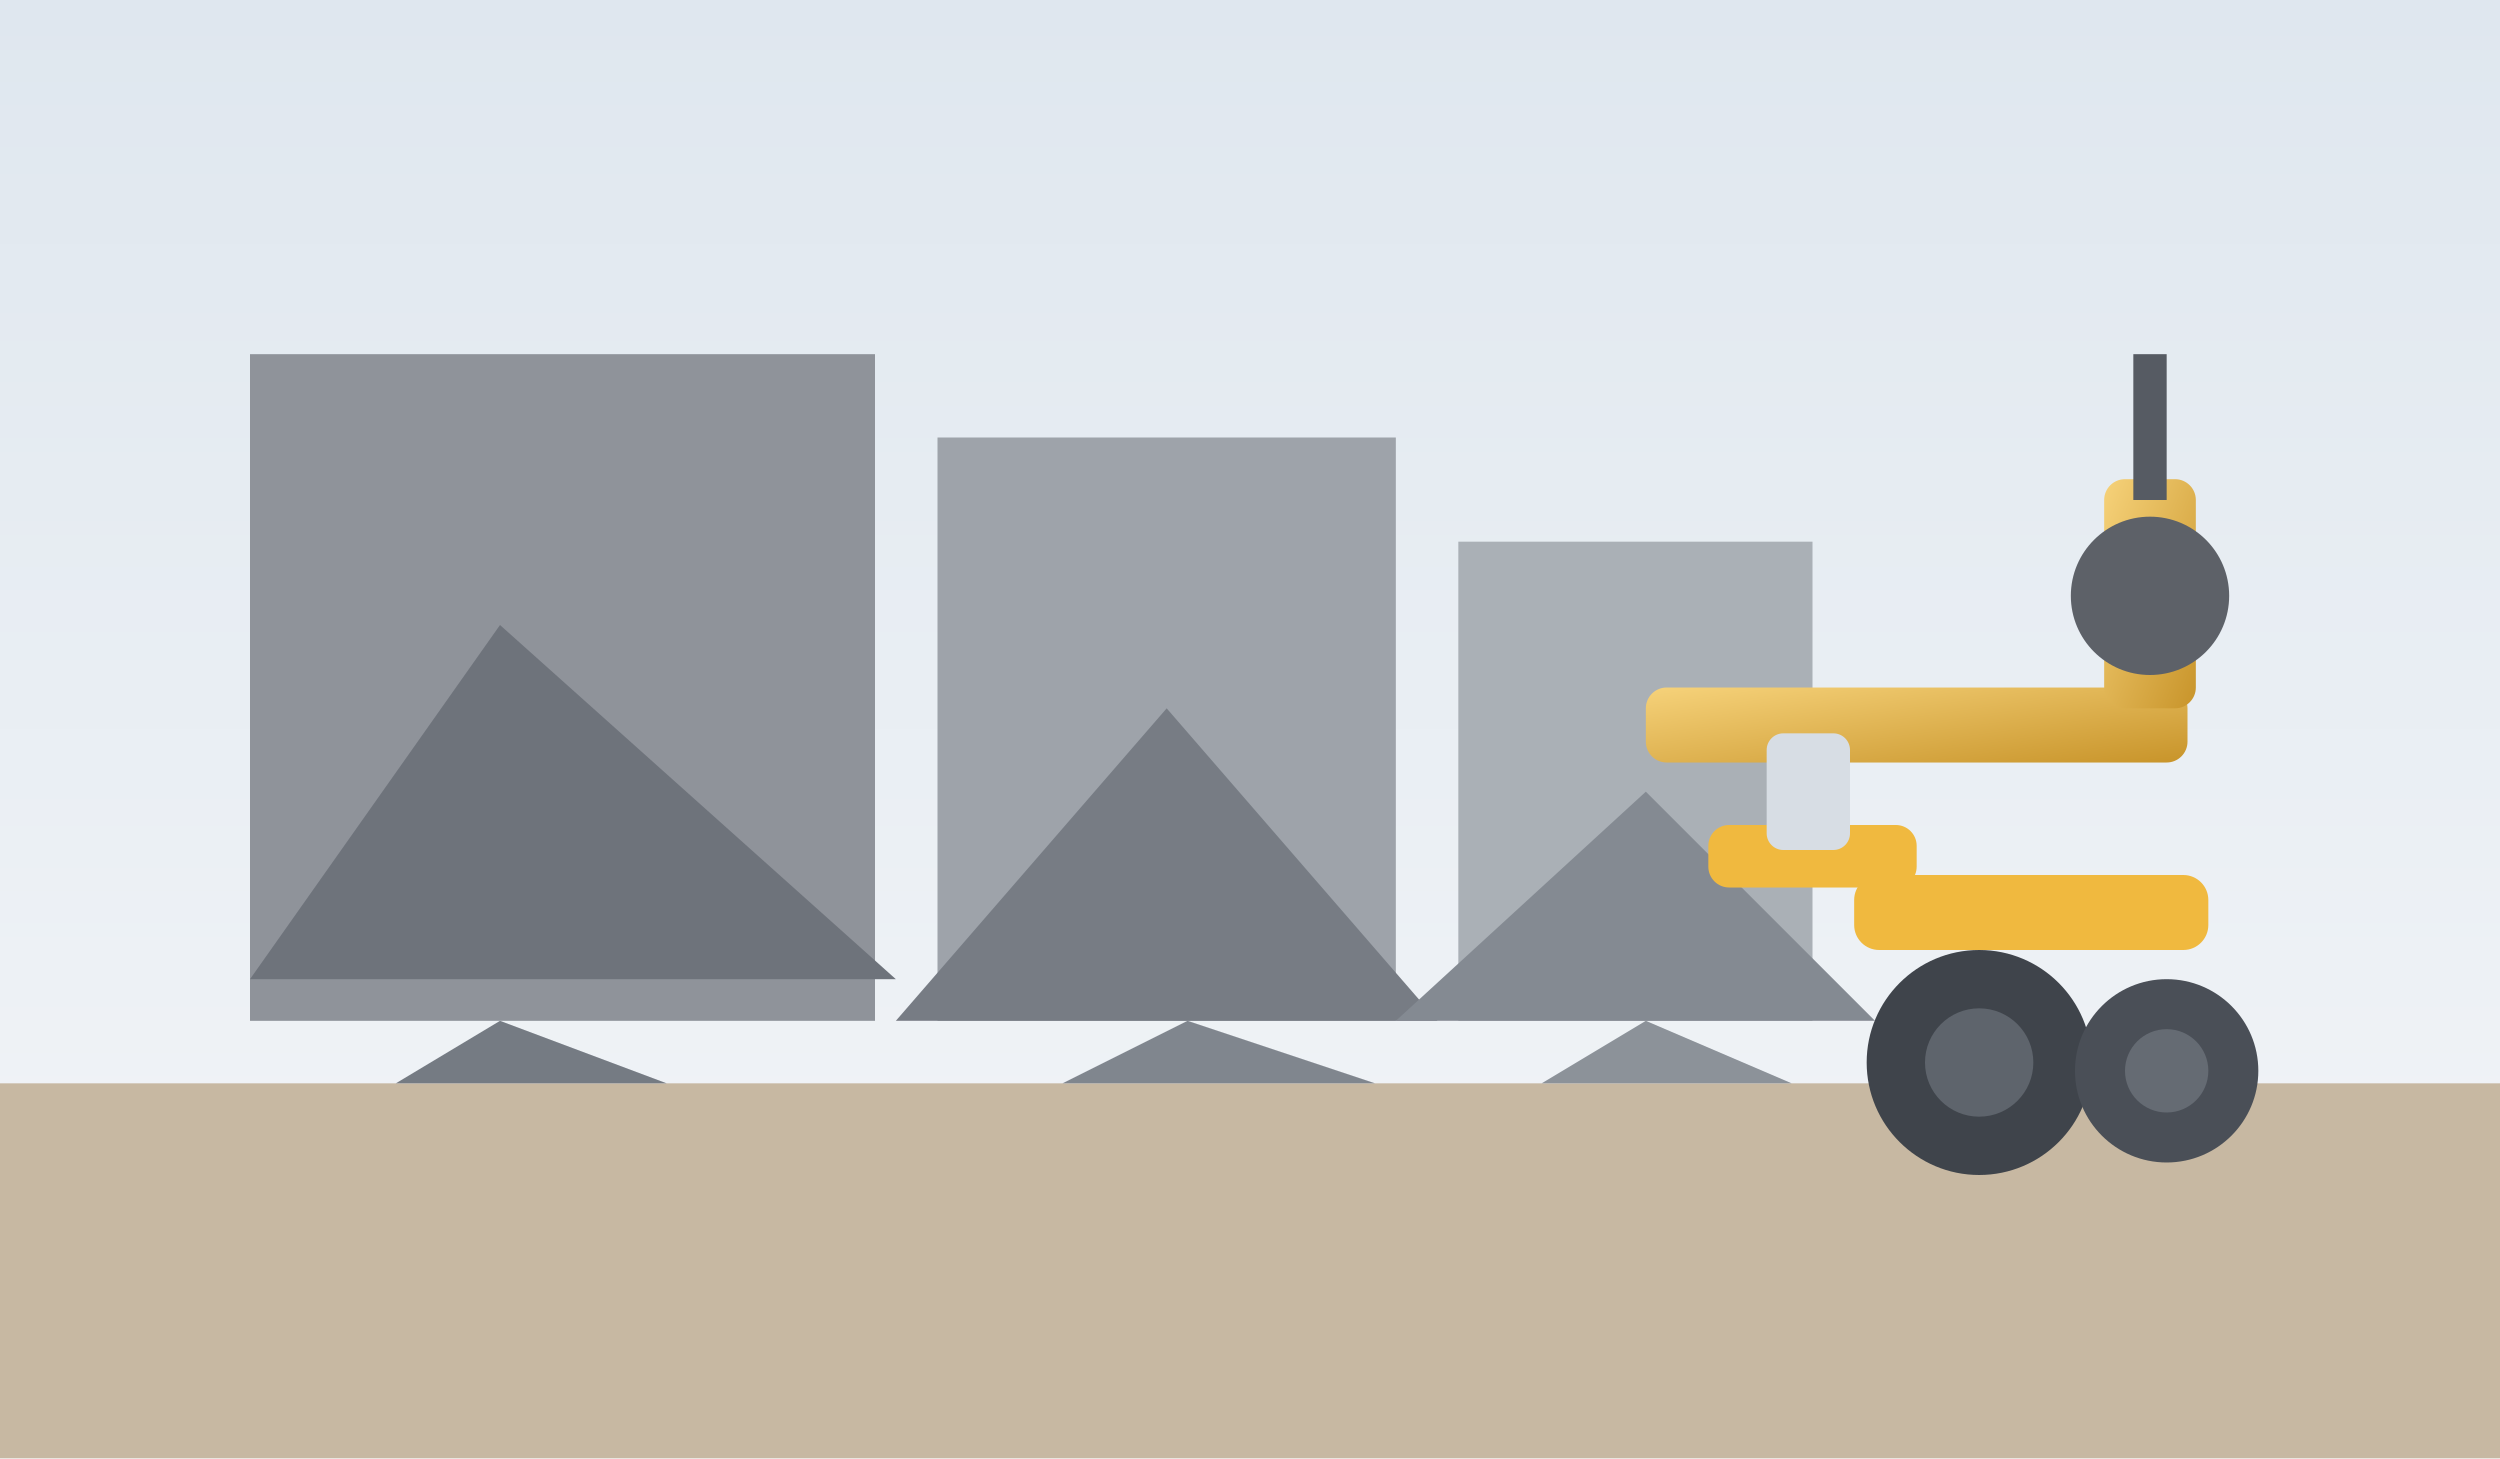
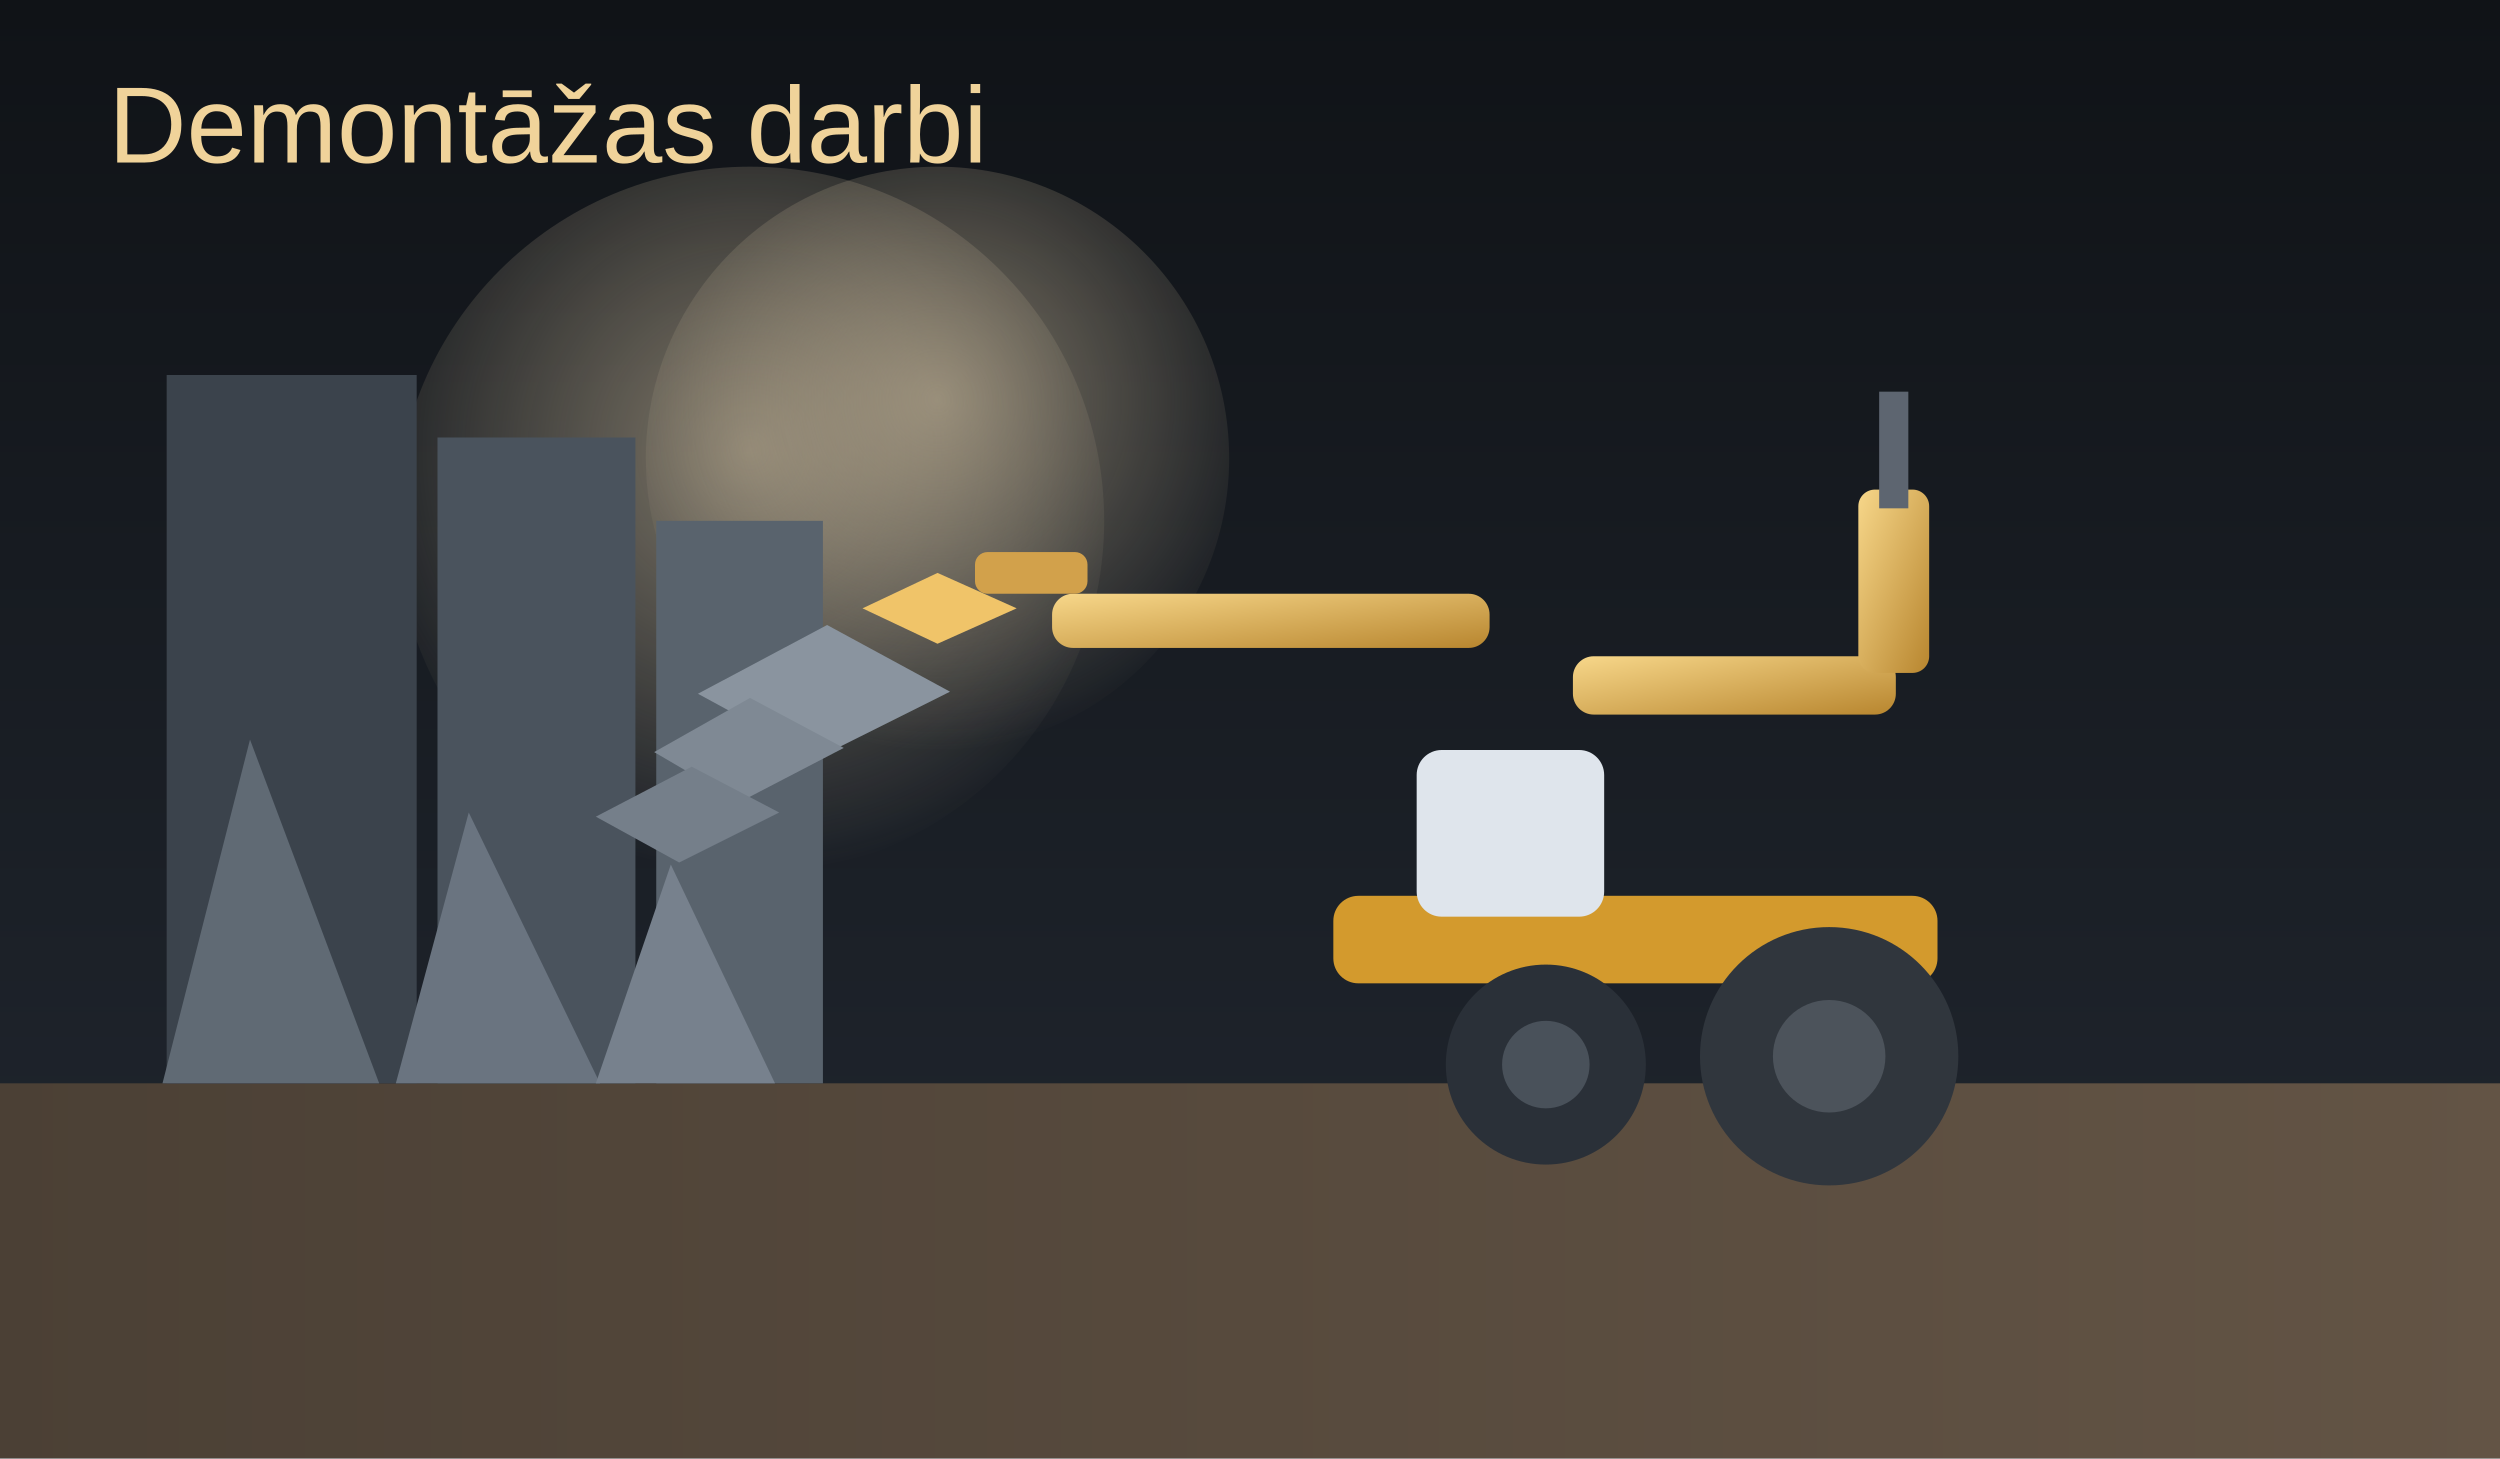
<svg xmlns="http://www.w3.org/2000/svg" viewBox="0 0 1200 700" role="img" aria-label="Demolition works">
  <defs>
-     <linearGradient id="sky" x1="0" y1="0" x2="0" y2="1">
-       <stop offset="0" stop-color="#dfe7ef" />
-       <stop offset="1" stop-color="#f4f6f8" />
+     <linearGradient id="bg" x1="0" y1="0" x2="0" y2="1">
+       <stop offset="0" stop-color="#101317" />
+       <stop offset="1" stop-color="#222831" />
    </linearGradient>
-     <linearGradient id="steel" x1="0" y1="0" x2="1" y2="1">
-       <stop offset="0" stop-color="#f6d27a" />
-       <stop offset="1" stop-color="#c8942a" />
+     <linearGradient id="ground" x1="0" y1="0" x2="1" y2="0">
+       <stop offset="0" stop-color="#4b4035" />
+       <stop offset="1" stop-color="#635445" />
    </linearGradient>
+     <linearGradient id="gold" x1="0" y1="0" x2="1" y2="1">
+       <stop offset="0" stop-color="#f7d78a" />
+       <stop offset="1" stop-color="#b8862f" />
+     </linearGradient>
+     <radialGradient id="dust" cx="0.5" cy="0.4" r="0.6">
+       <stop offset="0" stop-color="#d6c5a5" stop-opacity="0.55" />
+       <stop offset="1" stop-color="#d6c5a5" stop-opacity="0" />
+     </radialGradient>
  </defs>
-   <rect width="1200" height="700" fill="url(#sky)" />
-   <rect x="0" y="520" width="1200" height="180" fill="#c7b8a2" />
-   <rect x="120" y="170" width="300" height="320" fill="#8f939a" />
-   <rect x="450" y="210" width="220" height="280" fill="#9ea3aa" />
-   <rect x="700" y="260" width="170" height="230" fill="#aab0b6" />
-   <polygon points="240,300 430,470 120,470" fill="#6e737b" />
-   <polygon points="560,340 690,490 430,490" fill="#777c84" />
-   <polygon points="790,380 900,490 670,490" fill="#848a92" />
-   <rect x="790" y="330" width="260" height="36" rx="10" fill="url(#steel)" />
-   <rect x="1010" y="230" width="44" height="110" rx="10" fill="url(#steel)" />
-   <rect x="1024" y="170" width="16" height="70" fill="#565b63" />
-   <circle cx="950" cy="510" r="54" fill="#3f444b" />
-   <circle cx="950" cy="510" r="26" fill="#5e646c" />
-   <rect x="890" y="420" width="170" height="36" rx="12" fill="#f0b93f" />
-   <rect x="820" y="396" width="100" height="30" rx="10" fill="#f0b93f" />
-   <rect x="848" y="352" width="40" height="56" rx="8" fill="#d7dde4" />
-   <circle cx="1040" cy="514" r="44" fill="#4a4f57" />
-   <circle cx="1040" cy="514" r="20" fill="#656b73" />
-   <circle cx="1032" cy="286" r="38" fill="#5d6168" />
-   <polygon points="240,490 320,520 190,520" fill="#757b83" />
-   <polygon points="570,490 660,520 510,520" fill="#80868e" />
-   <polygon points="790,490 860,520 740,520" fill="#8c9299" />
+   <rect width="1200" height="700" fill="url(#bg)" />
+   <rect y="520" width="1200" height="180" fill="url(#ground)" />
+   <circle cx="360" cy="250" r="170" fill="url(#dust)" />
+   <circle cx="450" cy="220" r="140" fill="url(#dust)" />
+   <rect x="80" y="180" width="120" height="340" fill="#3b434c" />
+   <rect x="210" y="210" width="95" height="310" fill="#4a535d" />
+   <rect x="315" y="250" width="80" height="270" fill="#59636d" />
+   <polygon points="120,355 182,520 78,520" fill="#606a74" />
+   <polygon points="225,390 288,520 190,520" fill="#6a7480" />
+   <polygon points="322,415 372,520 286,520" fill="#77818d" />
+   <rect x="640" y="430" width="290" height="42" rx="12" fill="#d39a2d" />
+   <rect x="680" y="360" width="90" height="80" rx="12" fill="#dfe5ec" />
+   <rect x="755" y="315" width="155" height="28" rx="10" fill="url(#gold)" />
+   <rect x="892" y="235" width="34" height="88" rx="8" fill="url(#gold)" />
+   <rect x="902" y="188" width="14" height="56" fill="#5d6570" />
+   <circle cx="878" cy="507" r="62" fill="#30363d" />
+   <circle cx="878" cy="507" r="27" fill="#4c535b" />
+   <circle cx="742" cy="511" r="48" fill="#2a3038" />
+   <circle cx="742" cy="511" r="21" fill="#49515a" />
+   <rect x="505" y="285" width="210" height="26" rx="10" fill="url(#gold)" />
+   <rect x="468" y="265" width="54" height="20" rx="6" fill="#d2a14b" />
+   <polygon points="450,275 488,292 450,309 414,292" fill="#f0c469" />
+   <polygon points="397,300 456,332 392,364 335,333" fill="#8a949f" />
+   <polygon points="360,335 405,359 355,385 314,361" fill="#7f8994" />
+   <polygon points="332,368 374,390 326,414 286,392" fill="#757f8a" />
+   <text x="52" y="78" font-family="Arial, sans-serif" font-size="52" fill="#f0d39a">Demontāžas darbi</text>
</svg>
